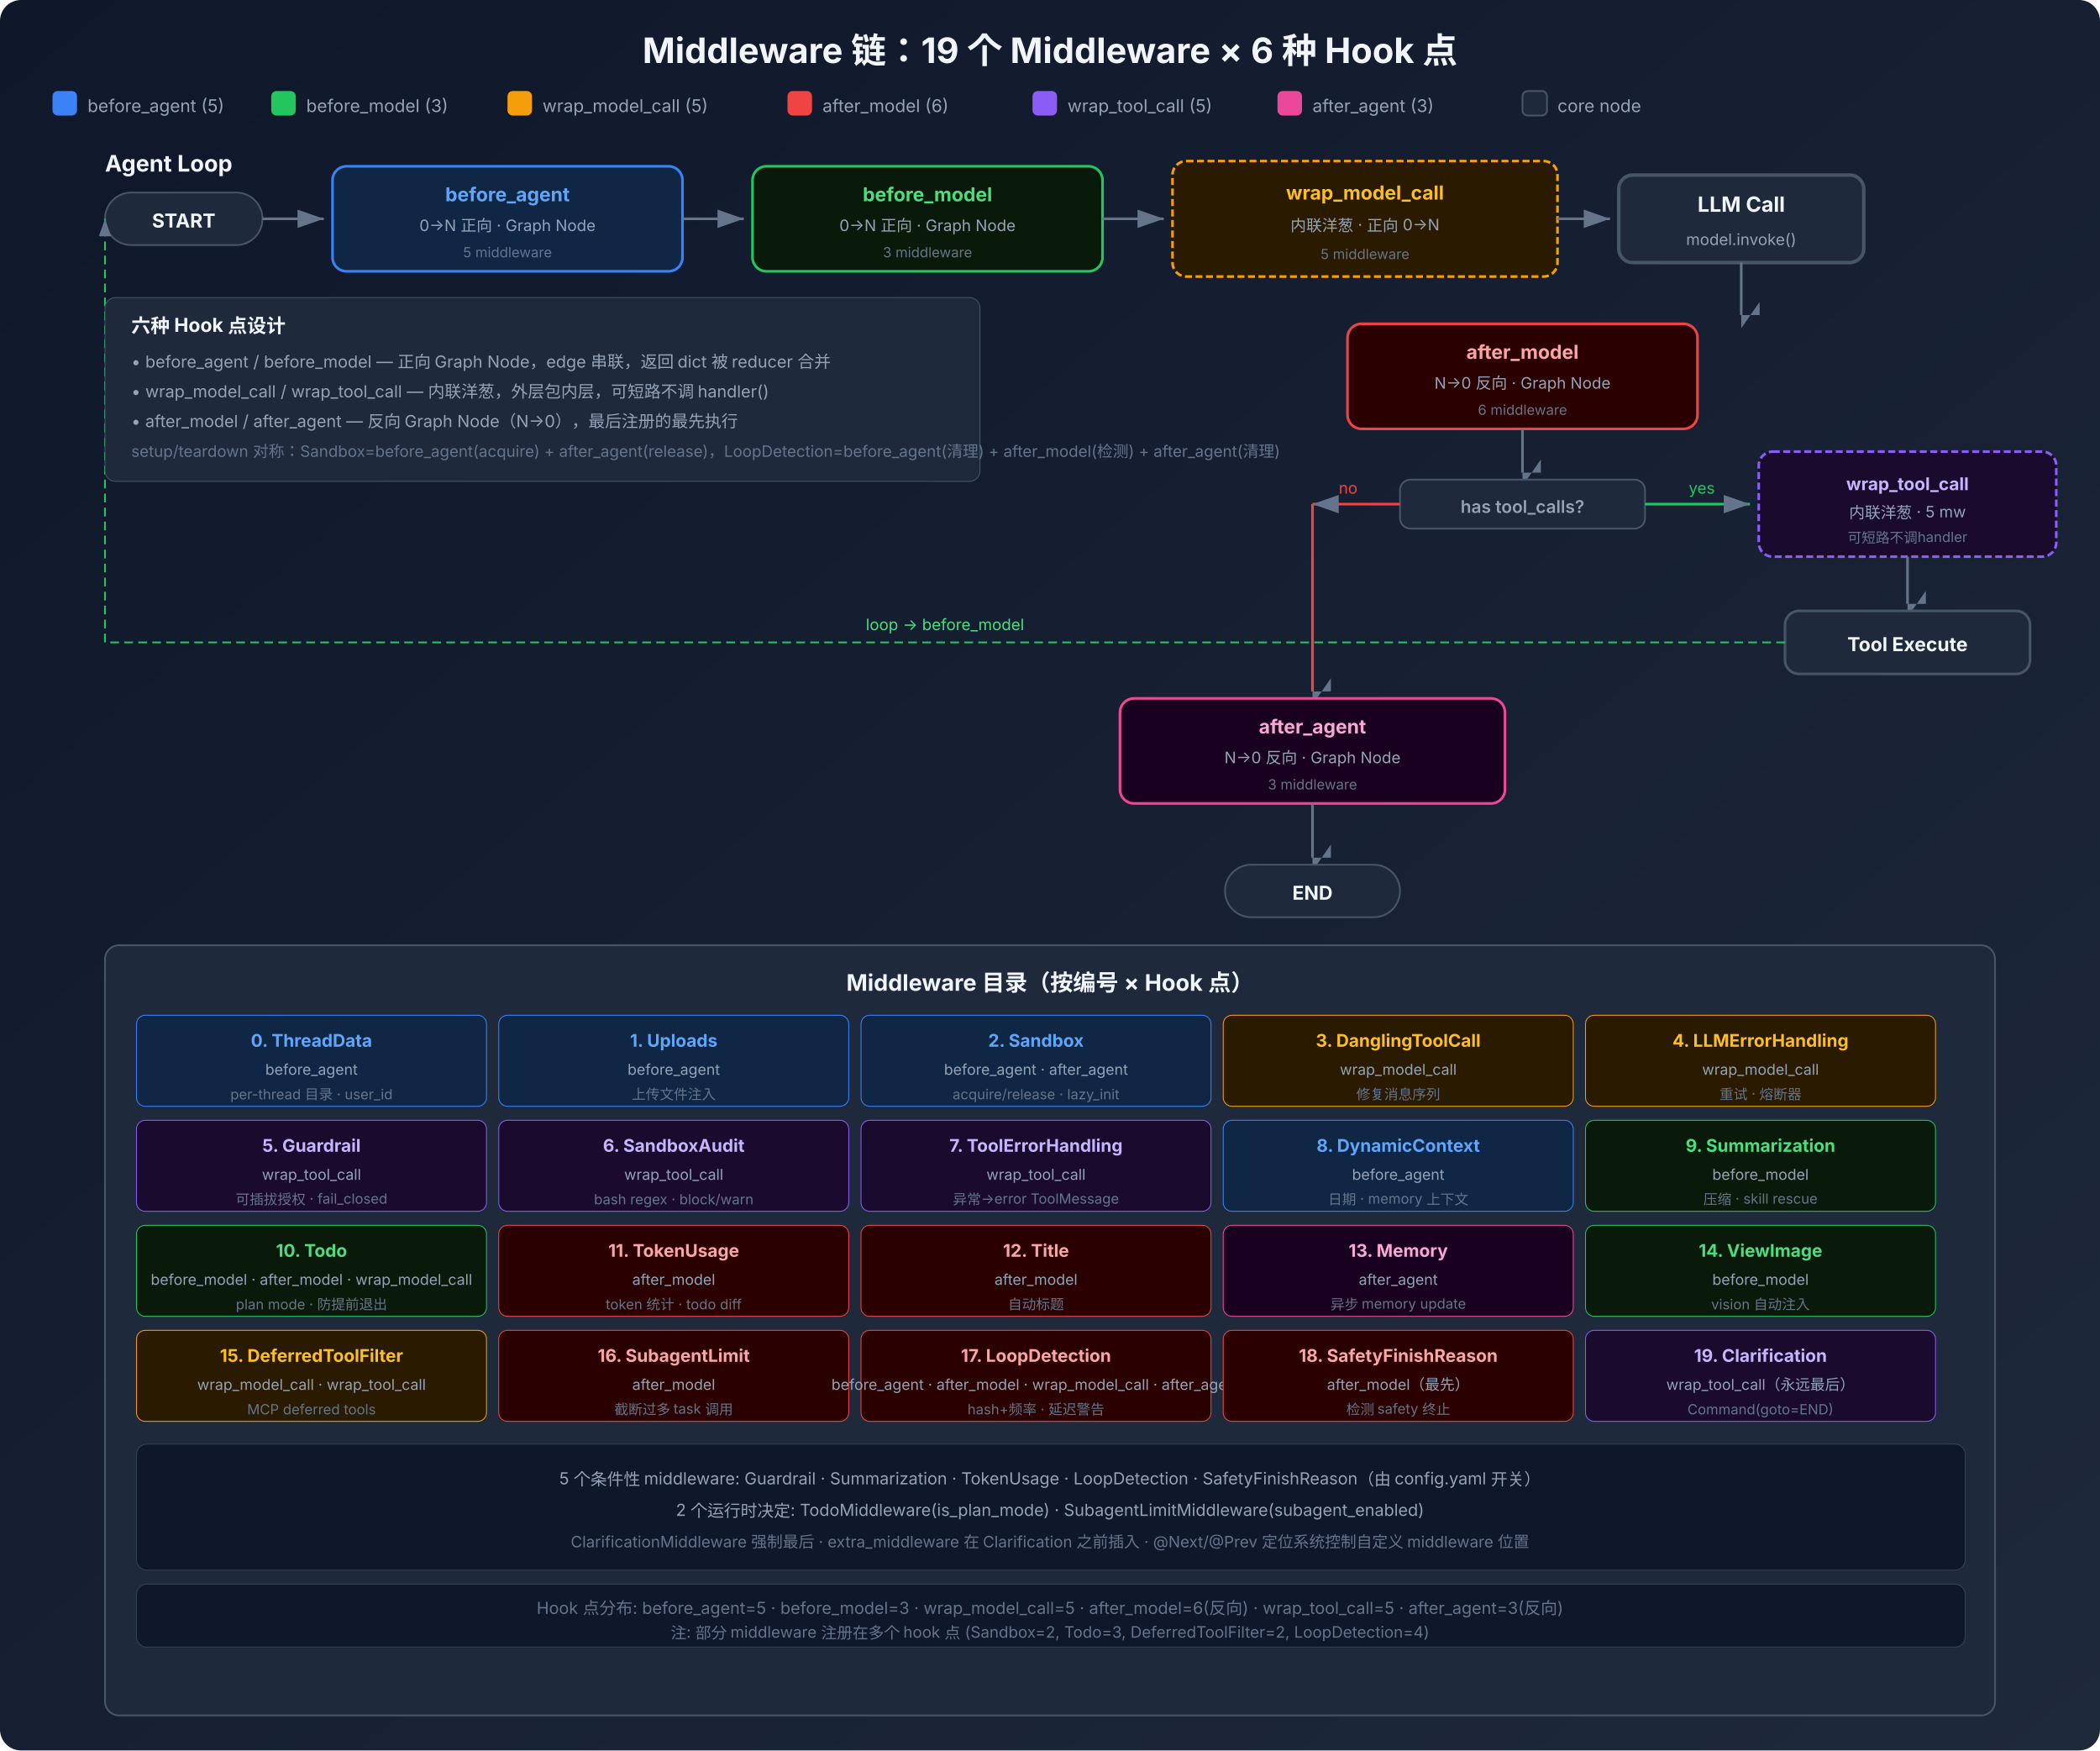
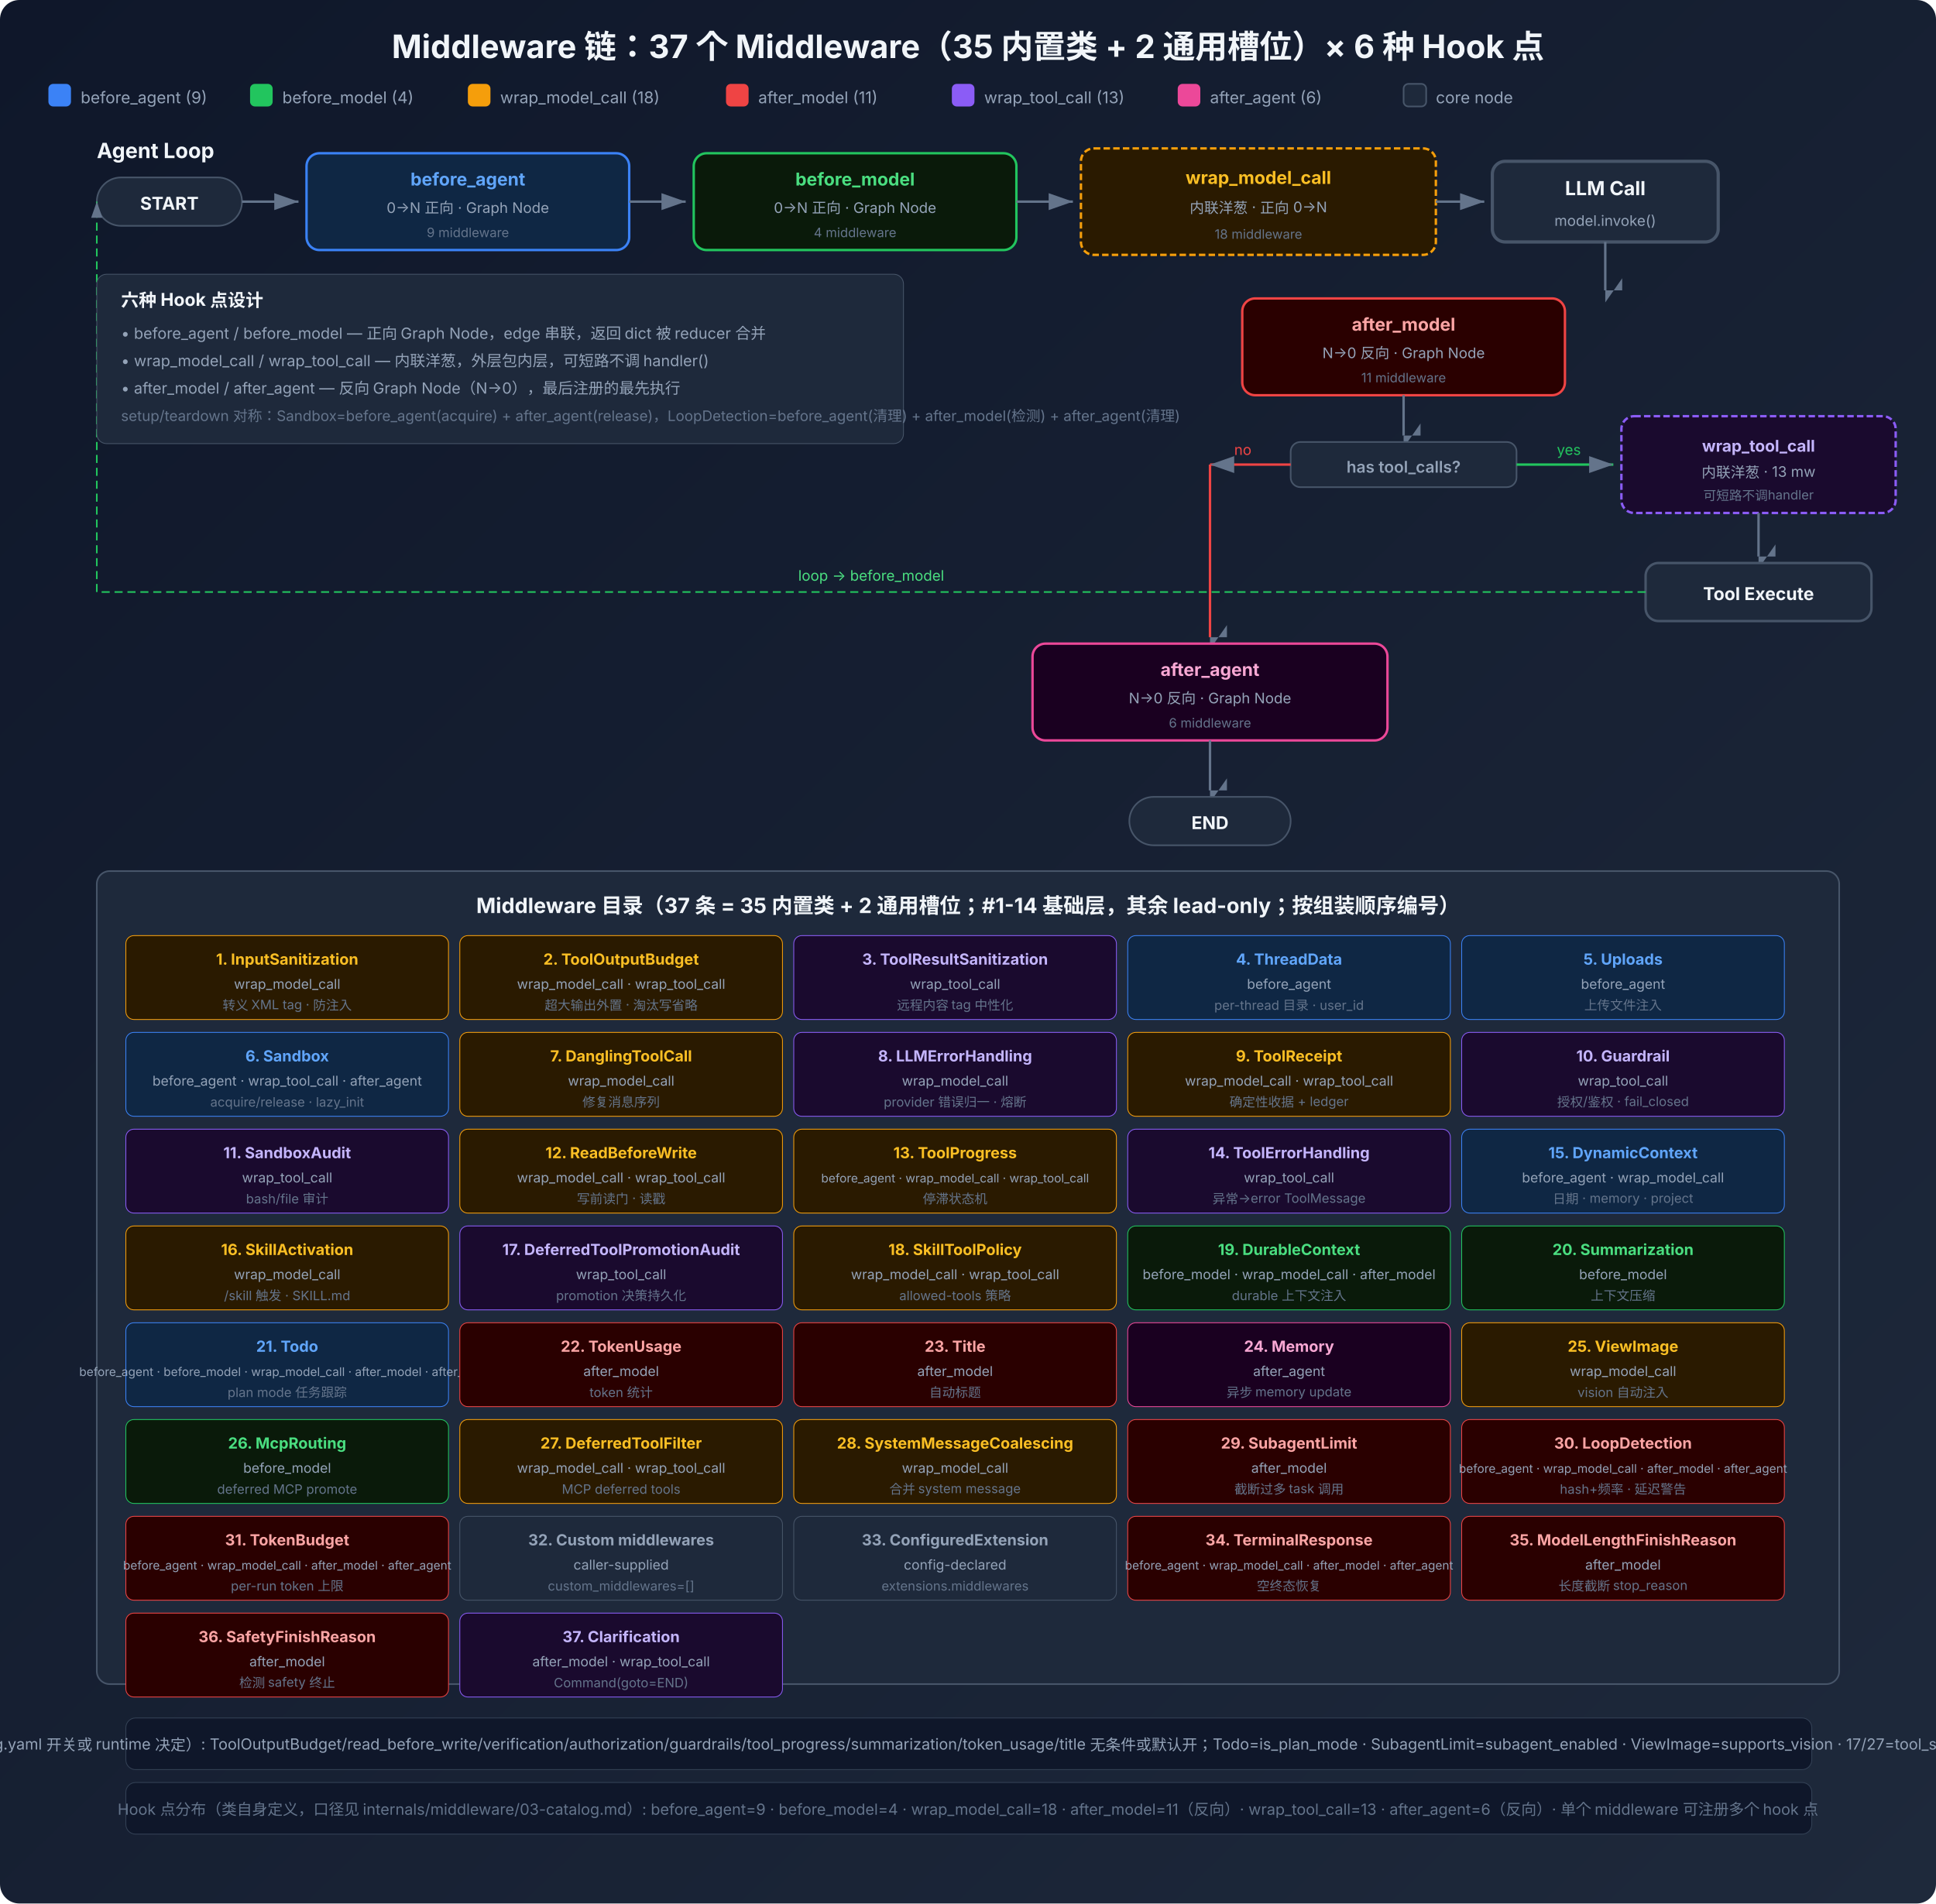
- <svg xmlns="http://www.w3.org/2000/svg" viewBox="0 0 1200 1000" font-family="system-ui, -apple-system, sans-serif">
+ <svg xmlns="http://www.w3.org/2000/svg" viewBox="0 0 1200 1180" font-family="system-ui, -apple-system, sans-serif">
  <defs>
    <marker id="arrowDown" markerWidth="10" markerHeight="7" refX="5" refY="7" orient="auto">
      <polygon points="0 0, 10 7, 5 7, 5 0" fill="#64748b" />
    </marker>
    <marker id="arrowRight" markerWidth="10" markerHeight="7" refX="10" refY="3.5" orient="auto">
      <polygon points="0 0, 10 3.5, 0 7" fill="#64748b" />
    </marker>
    <linearGradient id="bg" x1="0%" y1="0%" x2="100%" y2="100%">
      <stop offset="0%" style="stop-color:#0f172a" />
      <stop offset="100%" style="stop-color:#1e293b" />
    </linearGradient>
    <filter id="shadow">
      <feDropShadow dx="0" dy="2" stdDeviation="3" flood-opacity="0.3" />
    </filter>
  </defs>
-   <rect width="1200" height="1000" rx="12" fill="url(#bg)" />
-   <text x="600" y="36" text-anchor="middle" fill="#f1f5f9" font-size="20" font-weight="bold">Middleware 链：19 个 Middleware × 6 种 Hook 点</text>
+   <rect width="1200" height="1180" rx="12" fill="url(#bg)" />
+   <text x="600" y="36" text-anchor="middle" fill="#f1f5f9" font-size="20" font-weight="bold">Middleware 链：37 个 Middleware（35 内置类 + 2 通用槽位）× 6 种 Hook 点</text>
  <rect x="30" y="52" width="14" height="14" rx="3" fill="#3b82f6" />
-   <text x="50" y="64" fill="#94a3b8" font-size="10">before_agent (5)</text>
+   <text x="50" y="64" fill="#94a3b8" font-size="10">before_agent (9)</text>
  <rect x="155" y="52" width="14" height="14" rx="3" fill="#22c55e" />
-   <text x="175" y="64" fill="#94a3b8" font-size="10">before_model (3)</text>
+   <text x="175" y="64" fill="#94a3b8" font-size="10">before_model (4)</text>
  <rect x="290" y="52" width="14" height="14" rx="3" fill="#f59e0b" />
-   <text x="310" y="64" fill="#94a3b8" font-size="10">wrap_model_call (5)</text>
+   <text x="310" y="64" fill="#94a3b8" font-size="10">wrap_model_call (18)</text>
  <rect x="450" y="52" width="14" height="14" rx="3" fill="#ef4444" />
-   <text x="470" y="64" fill="#94a3b8" font-size="10">after_model (6)</text>
+   <text x="470" y="64" fill="#94a3b8" font-size="10">after_model (11)</text>
  <rect x="590" y="52" width="14" height="14" rx="3" fill="#8b5cf6" />
-   <text x="610" y="64" fill="#94a3b8" font-size="10">wrap_tool_call (5)</text>
+   <text x="610" y="64" fill="#94a3b8" font-size="10">wrap_tool_call (13)</text>
  <rect x="730" y="52" width="14" height="14" rx="3" fill="#ec4899" />
-   <text x="750" y="64" fill="#94a3b8" font-size="10">after_agent (3)</text>
+   <text x="750" y="64" fill="#94a3b8" font-size="10">after_agent (6)</text>
  <rect x="870" y="52" width="14" height="14" rx="3" fill="#1e293b" stroke="#475569" stroke-width="1" />
  <text x="890" y="64" fill="#94a3b8" font-size="10">core node</text>
  <text x="60" y="98" fill="#f1f5f9" font-size="13" font-weight="bold">Agent Loop</text>
  <rect x="60" y="110" width="90" height="30" rx="15" fill="#1e293b" stroke="#475569" stroke-width="1" />
  <text x="105" y="130" text-anchor="middle" fill="#f1f5f9" font-size="11" font-weight="bold">START</text>
  <line x1="150" y1="125" x2="185" y2="125" stroke="#64748b" stroke-width="1.5" marker-end="url(#arrowRight)" />
  <rect x="190" y="95" width="200" height="60" rx="8" fill="#0f2744" stroke="#3b82f6" stroke-width="1.5" />
  <text x="290" y="115" text-anchor="middle" fill="#60a5fa" font-size="11" font-weight="bold">before_agent</text>
  <text x="290" y="132" text-anchor="middle" fill="#94a3b8" font-size="9">0→N 正向 · Graph Node</text>
-   <text x="290" y="147" text-anchor="middle" fill="#64748b" font-size="8">5 middleware</text>
+   <text x="290" y="147" text-anchor="middle" fill="#64748b" font-size="8">9 middleware</text>
  <line x1="390" y1="125" x2="425" y2="125" stroke="#64748b" stroke-width="1.5" marker-end="url(#arrowRight)" />
  <rect x="430" y="95" width="200" height="60" rx="8" fill="#0a1a0a" stroke="#22c55e" stroke-width="1.5" />
  <text x="530" y="115" text-anchor="middle" fill="#4ade80" font-size="11" font-weight="bold">before_model</text>
  <text x="530" y="132" text-anchor="middle" fill="#94a3b8" font-size="9">0→N 正向 · Graph Node</text>
-   <text x="530" y="147" text-anchor="middle" fill="#64748b" font-size="8">3 middleware</text>
+   <text x="530" y="147" text-anchor="middle" fill="#64748b" font-size="8">4 middleware</text>
  <line x1="630" y1="125" x2="665" y2="125" stroke="#64748b" stroke-width="1.5" marker-end="url(#arrowRight)" />
  <rect x="670" y="92" width="220" height="66" rx="8" fill="#2a1a00" stroke="#f59e0b" stroke-width="1.5" stroke-dasharray="4,2" />
  <text x="780" y="114" text-anchor="middle" fill="#fbbf24" font-size="11" font-weight="bold">wrap_model_call</text>
  <text x="780" y="132" text-anchor="middle" fill="#94a3b8" font-size="9">内联洋葱 · 正向 0→N</text>
-   <text x="780" y="148" text-anchor="middle" fill="#64748b" font-size="8">5 middleware</text>
+   <text x="780" y="148" text-anchor="middle" fill="#64748b" font-size="8">18 middleware</text>
  <line x1="890" y1="125" x2="920" y2="125" stroke="#64748b" stroke-width="1.5" marker-end="url(#arrowRight)" />
  <rect x="925" y="100" width="140" height="50" rx="8" fill="#1e293b" stroke="#475569" stroke-width="2" />
  <text x="995" y="121" text-anchor="middle" fill="#f1f5f9" font-size="12" font-weight="bold">LLM Call</text>
  <text x="995" y="140" text-anchor="middle" fill="#94a3b8" font-size="9">model.invoke()</text>
  <line x1="995" y1="150" x2="995" y2="180" stroke="#64748b" stroke-width="1.5" marker-end="url(#arrowDown)" />
  <rect x="770" y="185" width="200" height="60" rx="8" fill="#2a0000" stroke="#ef4444" stroke-width="1.5" />
  <text x="870" y="205" text-anchor="middle" fill="#fca5a5" font-size="11" font-weight="bold">after_model</text>
  <text x="870" y="222" text-anchor="middle" fill="#94a3b8" font-size="9">N→0 反向 · Graph Node</text>
-   <text x="870" y="237" text-anchor="middle" fill="#64748b" font-size="8">6 middleware</text>
+   <text x="870" y="237" text-anchor="middle" fill="#64748b" font-size="8">11 middleware</text>
  <line x1="870" y1="245" x2="870" y2="270" stroke="#64748b" stroke-width="1.5" marker-end="url(#arrowDown)" />
  <rect x="800" y="274" width="140" height="28" rx="6" fill="#1e293b" stroke="#475569" stroke-width="1" />
  <text x="870" y="293" text-anchor="middle" fill="#94a3b8" font-size="10" font-weight="600">has tool_calls?</text>
  <line x1="940" y1="288" x2="1000" y2="288" stroke="#22c55e" stroke-width="1.5" marker-end="url(#arrowRight)" />
  <text x="965" y="282" fill="#22c55e" font-size="9">yes</text>
  <rect x="1005" y="258" width="170" height="60" rx="8" fill="#1a0a2e" stroke="#8b5cf6" stroke-width="1.5" stroke-dasharray="4,2" />
  <text x="1090" y="280" text-anchor="middle" fill="#c4b5fd" font-size="10" font-weight="bold">wrap_tool_call</text>
-   <text x="1090" y="296" text-anchor="middle" fill="#94a3b8" font-size="9">内联洋葱 · 5 mw</text>
+   <text x="1090" y="296" text-anchor="middle" fill="#94a3b8" font-size="9">内联洋葱 · 13 mw</text>
  <text x="1090" y="310" text-anchor="middle" fill="#64748b" font-size="8">可短路不调handler</text>
  <line x1="1090" y1="318" x2="1090" y2="345" stroke="#64748b" stroke-width="1.5" marker-end="url(#arrowDown)" />
  <rect x="1020" y="349" width="140" height="36" rx="8" fill="#1e293b" stroke="#475569" stroke-width="1.5" />
  <text x="1090" y="372" text-anchor="middle" fill="#f1f5f9" font-size="11" font-weight="bold">Tool Execute</text>
  <line x1="1020" y1="367" x2="60" y2="367" stroke="#22c55e" stroke-width="1" stroke-dasharray="5,3" />
  <line x1="60" y1="367" x2="60" y2="125" stroke="#22c55e" stroke-width="1" stroke-dasharray="5,3" marker-end="url(#arrowRight)" />
  <text x="540" y="360" text-anchor="middle" fill="#4ade80" font-size="9">loop → before_model</text>
  <line x1="800" y1="288" x2="750" y2="288" stroke="#ef4444" stroke-width="1.5" marker-end="url(#arrowRight)" />
  <text x="765" y="282" fill="#ef4444" font-size="9">no</text>
  <line x1="750" y1="288" x2="750" y2="395" stroke="#ef4444" stroke-width="1.5" marker-end="url(#arrowDown)" />
  <rect x="640" y="399" width="220" height="60" rx="8" fill="#1a0020" stroke="#ec4899" stroke-width="1.5" />
  <text x="750" y="419" text-anchor="middle" fill="#f9a8d4" font-size="11" font-weight="bold">after_agent</text>
  <text x="750" y="436" text-anchor="middle" fill="#94a3b8" font-size="9">N→0 反向 · Graph Node</text>
-   <text x="750" y="451" text-anchor="middle" fill="#64748b" font-size="8">3 middleware</text>
+   <text x="750" y="451" text-anchor="middle" fill="#64748b" font-size="8">6 middleware</text>
  <line x1="750" y1="459" x2="750" y2="490" stroke="#64748b" stroke-width="1.5" marker-end="url(#arrowDown)" />
  <rect x="700" y="494" width="100" height="30" rx="15" fill="#1e293b" stroke="#475569" stroke-width="1" />
  <text x="750" y="514" text-anchor="middle" fill="#f1f5f9" font-size="11" font-weight="bold">END</text>
  <rect x="60" y="170" width="500" height="105" rx="6" fill="#1e293b" stroke="#475569" stroke-width="0.5" />
  <text x="75" y="190" fill="#f1f5f9" font-size="11" font-weight="bold">六种 Hook 点设计</text>
  <text x="75" y="210" fill="#94a3b8" font-size="9.5">• before_agent / before_model — 正向 Graph Node，edge 串联，返回 dict 被 reducer 合并</text>
  <text x="75" y="227" fill="#94a3b8" font-size="9.5">• wrap_model_call / wrap_tool_call — 内联洋葱，外层包内层，可短路不调 handler()</text>
  <text x="75" y="244" fill="#94a3b8" font-size="9.5">• after_model / after_agent — 反向 Graph Node（N→0），最后注册的最先执行</text>
  <text x="75" y="261" fill="#64748b" font-size="9">setup/teardown 对称：Sandbox=before_agent(acquire) + after_agent(release)，LoopDetection=before_agent(清理) + after_model(检测) + after_agent(清理)</text>
-   <rect x="60" y="540" width="1080" height="440" rx="8" fill="#1e293b" stroke="#475569" stroke-width="1" />
-   <text x="600" y="566" text-anchor="middle" fill="#f1f5f9" font-size="13" font-weight="bold">Middleware 目录（按编号 × Hook 点）</text>
-   <rect x="78" y="580" width="200" height="52" rx="5" fill="#0f2744" stroke="#3b82f6" stroke-width="0.5" />
-   <text x="178" y="598" text-anchor="middle" fill="#60a5fa" font-size="10" font-weight="bold">0. ThreadData</text>
-   <text x="178" y="614" text-anchor="middle" fill="#94a3b8" font-size="8.5">before_agent</text>
-   <text x="178" y="628" text-anchor="middle" fill="#64748b" font-size="8">per-thread 目录 · user_id</text>
-   <rect x="285" y="580" width="200" height="52" rx="5" fill="#0f2744" stroke="#3b82f6" stroke-width="0.5" />
-   <text x="385" y="598" text-anchor="middle" fill="#60a5fa" font-size="10" font-weight="bold">1. Uploads</text>
-   <text x="385" y="614" text-anchor="middle" fill="#94a3b8" font-size="8.5">before_agent</text>
-   <text x="385" y="628" text-anchor="middle" fill="#64748b" font-size="8">上传文件注入</text>
-   <rect x="492" y="580" width="200" height="52" rx="5" fill="#0f2744" stroke="#3b82f6" stroke-width="0.5" />
-   <text x="592" y="598" text-anchor="middle" fill="#60a5fa" font-size="10" font-weight="bold">2. Sandbox</text>
-   <text x="592" y="614" text-anchor="middle" fill="#94a3b8" font-size="8.5">before_agent · after_agent</text>
-   <text x="592" y="628" text-anchor="middle" fill="#64748b" font-size="8">acquire/release · lazy_init</text>
-   <rect x="699" y="580" width="200" height="52" rx="5" fill="#2a1a00" stroke="#f59e0b" stroke-width="0.5" />
-   <text x="799" y="598" text-anchor="middle" fill="#fbbf24" font-size="10" font-weight="bold">3. DanglingToolCall</text>
-   <text x="799" y="614" text-anchor="middle" fill="#94a3b8" font-size="8.5">wrap_model_call</text>
-   <text x="799" y="628" text-anchor="middle" fill="#64748b" font-size="8">修复消息序列</text>
-   <rect x="906" y="580" width="200" height="52" rx="5" fill="#2a1a00" stroke="#f59e0b" stroke-width="0.5" />
-   <text x="1006" y="598" text-anchor="middle" fill="#fbbf24" font-size="10" font-weight="bold">4. LLMErrorHandling</text>
-   <text x="1006" y="614" text-anchor="middle" fill="#94a3b8" font-size="8.5">wrap_model_call</text>
-   <text x="1006" y="628" text-anchor="middle" fill="#64748b" font-size="8">重试 · 熔断器</text>
-   <rect x="78" y="640" width="200" height="52" rx="5" fill="#1a0a2e" stroke="#8b5cf6" stroke-width="0.5" />
-   <text x="178" y="658" text-anchor="middle" fill="#c4b5fd" font-size="10" font-weight="bold">5. Guardrail</text>
-   <text x="178" y="674" text-anchor="middle" fill="#94a3b8" font-size="8.5">wrap_tool_call</text>
-   <text x="178" y="688" text-anchor="middle" fill="#64748b" font-size="8">可插拔授权 · fail_closed</text>
-   <rect x="285" y="640" width="200" height="52" rx="5" fill="#1a0a2e" stroke="#8b5cf6" stroke-width="0.5" />
-   <text x="385" y="658" text-anchor="middle" fill="#c4b5fd" font-size="10" font-weight="bold">6. SandboxAudit</text>
-   <text x="385" y="674" text-anchor="middle" fill="#94a3b8" font-size="8.5">wrap_tool_call</text>
-   <text x="385" y="688" text-anchor="middle" fill="#64748b" font-size="8">bash regex · block/warn</text>
+   <rect x="60" y="540" width="1080" height="504" rx="8" fill="#1e293b" stroke="#475569" stroke-width="1" />
+   <text x="600" y="566" text-anchor="middle" fill="#f1f5f9" font-size="13" font-weight="bold">Middleware 目录（37 条 = 35 内置类 + 2 通用槽位；#1-14 基础层，其余 lead-only；按组装顺序编号）</text>
+   <rect x="78" y="580" width="200" height="52" rx="5" fill="#2a1a00" stroke="#f59e0b" stroke-width="0.5" />
+   <text x="178" y="598" text-anchor="middle" fill="#fbbf24" font-size="9.5" font-weight="bold">1. InputSanitization</text>
+   <text x="178" y="613" text-anchor="middle" fill="#94a3b8" font-size="8.4">wrap_model_call</text>
+   <text x="178" y="626" text-anchor="middle" fill="#64748b" font-size="8">转义 XML tag · 防注入</text>
+   <rect x="285" y="580" width="200" height="52" rx="5" fill="#2a1a00" stroke="#f59e0b" stroke-width="0.5" />
+   <text x="385" y="598" text-anchor="middle" fill="#fbbf24" font-size="9.5" font-weight="bold">2. ToolOutputBudget</text>
+   <text x="385" y="613" text-anchor="middle" fill="#94a3b8" font-size="8.4">wrap_model_call · wrap_tool_call</text>
+   <text x="385" y="626" text-anchor="middle" fill="#64748b" font-size="8">超大输出外置 · 淘汰写省略</text>
+   <rect x="492" y="580" width="200" height="52" rx="5" fill="#1a0a2e" stroke="#8b5cf6" stroke-width="0.5" />
+   <text x="592" y="598" text-anchor="middle" fill="#c4b5fd" font-size="9.5" font-weight="bold">3. ToolResultSanitization</text>
+   <text x="592" y="613" text-anchor="middle" fill="#94a3b8" font-size="8.4">wrap_tool_call</text>
+   <text x="592" y="626" text-anchor="middle" fill="#64748b" font-size="8">远程内容 tag 中性化</text>
+   <rect x="699" y="580" width="200" height="52" rx="5" fill="#0f2744" stroke="#3b82f6" stroke-width="0.5" />
+   <text x="799" y="598" text-anchor="middle" fill="#60a5fa" font-size="9.5" font-weight="bold">4. ThreadData</text>
+   <text x="799" y="613" text-anchor="middle" fill="#94a3b8" font-size="8.4">before_agent</text>
+   <text x="799" y="626" text-anchor="middle" fill="#64748b" font-size="8">per-thread 目录 · user_id</text>
+   <rect x="906" y="580" width="200" height="52" rx="5" fill="#0f2744" stroke="#3b82f6" stroke-width="0.5" />
+   <text x="1006" y="598" text-anchor="middle" fill="#60a5fa" font-size="9.5" font-weight="bold">5. Uploads</text>
+   <text x="1006" y="613" text-anchor="middle" fill="#94a3b8" font-size="8.4">before_agent</text>
+   <text x="1006" y="626" text-anchor="middle" fill="#64748b" font-size="8">上传文件注入</text>
+   <rect x="78" y="640" width="200" height="52" rx="5" fill="#0f2744" stroke="#3b82f6" stroke-width="0.5" />
+   <text x="178" y="658" text-anchor="middle" fill="#60a5fa" font-size="9.5" font-weight="bold">6. Sandbox</text>
+   <text x="178" y="673" text-anchor="middle" fill="#94a3b8" font-size="8.4">before_agent · wrap_tool_call · after_agent</text>
+   <text x="178" y="686" text-anchor="middle" fill="#64748b" font-size="8">acquire/release · lazy_init</text>
+   <rect x="285" y="640" width="200" height="52" rx="5" fill="#2a1a00" stroke="#f59e0b" stroke-width="0.5" />
+   <text x="385" y="658" text-anchor="middle" fill="#fbbf24" font-size="9.5" font-weight="bold">7. DanglingToolCall</text>
+   <text x="385" y="673" text-anchor="middle" fill="#94a3b8" font-size="8.4">wrap_model_call</text>
+   <text x="385" y="686" text-anchor="middle" fill="#64748b" font-size="8">修复消息序列</text>
  <rect x="492" y="640" width="200" height="52" rx="5" fill="#1a0a2e" stroke="#8b5cf6" stroke-width="0.5" />
-   <text x="592" y="658" text-anchor="middle" fill="#c4b5fd" font-size="10" font-weight="bold">7. ToolErrorHandling</text>
-   <text x="592" y="674" text-anchor="middle" fill="#94a3b8" font-size="8.5">wrap_tool_call</text>
-   <text x="592" y="688" text-anchor="middle" fill="#64748b" font-size="8">异常→error ToolMessage</text>
-   <rect x="699" y="640" width="200" height="52" rx="5" fill="#0f2744" stroke="#3b82f6" stroke-width="0.5" />
-   <text x="799" y="658" text-anchor="middle" fill="#60a5fa" font-size="10" font-weight="bold">8. DynamicContext</text>
-   <text x="799" y="674" text-anchor="middle" fill="#94a3b8" font-size="8.5">before_agent</text>
-   <text x="799" y="688" text-anchor="middle" fill="#64748b" font-size="8">日期 · memory 上下文</text>
-   <rect x="906" y="640" width="200" height="52" rx="5" fill="#0a1a0a" stroke="#22c55e" stroke-width="0.5" />
-   <text x="1006" y="658" text-anchor="middle" fill="#4ade80" font-size="10" font-weight="bold">9. Summarization</text>
-   <text x="1006" y="674" text-anchor="middle" fill="#94a3b8" font-size="8.5">before_model</text>
-   <text x="1006" y="688" text-anchor="middle" fill="#64748b" font-size="8">压缩 · skill rescue</text>
-   <rect x="78" y="700" width="200" height="52" rx="5" fill="#0a1a0a" stroke="#22c55e" stroke-width="0.5" />
-   <text x="178" y="718" text-anchor="middle" fill="#4ade80" font-size="10" font-weight="bold">10. Todo</text>
-   <text x="178" y="734" text-anchor="middle" fill="#94a3b8" font-size="8.5">before_model · after_model · wrap_model_call</text>
-   <text x="178" y="748" text-anchor="middle" fill="#64748b" font-size="8">plan mode · 防提前退出</text>
-   <rect x="285" y="700" width="200" height="52" rx="5" fill="#2a0000" stroke="#ef4444" stroke-width="0.5" />
-   <text x="385" y="718" text-anchor="middle" fill="#fca5a5" font-size="10" font-weight="bold">11. TokenUsage</text>
-   <text x="385" y="734" text-anchor="middle" fill="#94a3b8" font-size="8.5">after_model</text>
-   <text x="385" y="748" text-anchor="middle" fill="#64748b" font-size="8">token 统计 · todo diff</text>
-   <rect x="492" y="700" width="200" height="52" rx="5" fill="#2a0000" stroke="#ef4444" stroke-width="0.5" />
-   <text x="592" y="718" text-anchor="middle" fill="#fca5a5" font-size="10" font-weight="bold">12. Title</text>
-   <text x="592" y="734" text-anchor="middle" fill="#94a3b8" font-size="8.5">after_model</text>
-   <text x="592" y="748" text-anchor="middle" fill="#64748b" font-size="8">自动标题</text>
-   <rect x="699" y="700" width="200" height="52" rx="5" fill="#1a0020" stroke="#ec4899" stroke-width="0.5" />
-   <text x="799" y="718" text-anchor="middle" fill="#f9a8d4" font-size="10" font-weight="bold">13. Memory</text>
-   <text x="799" y="734" text-anchor="middle" fill="#94a3b8" font-size="8.5">after_agent</text>
-   <text x="799" y="748" text-anchor="middle" fill="#64748b" font-size="8">异步 memory update</text>
-   <rect x="906" y="700" width="200" height="52" rx="5" fill="#0a1a0a" stroke="#22c55e" stroke-width="0.5" />
-   <text x="1006" y="718" text-anchor="middle" fill="#4ade80" font-size="10" font-weight="bold">14. ViewImage</text>
-   <text x="1006" y="734" text-anchor="middle" fill="#94a3b8" font-size="8.5">before_model</text>
-   <text x="1006" y="748" text-anchor="middle" fill="#64748b" font-size="8">vision 自动注入</text>
+   <text x="592" y="658" text-anchor="middle" fill="#c4b5fd" font-size="9.5" font-weight="bold">8. LLMErrorHandling</text>
+   <text x="592" y="673" text-anchor="middle" fill="#94a3b8" font-size="8.4">wrap_model_call</text>
+   <text x="592" y="686" text-anchor="middle" fill="#64748b" font-size="8">provider 错误归一 · 熔断</text>
+   <rect x="699" y="640" width="200" height="52" rx="5" fill="#2a1a00" stroke="#f59e0b" stroke-width="0.5" />
+   <text x="799" y="658" text-anchor="middle" fill="#fbbf24" font-size="9.5" font-weight="bold">9. ToolReceipt</text>
+   <text x="799" y="673" text-anchor="middle" fill="#94a3b8" font-size="8.4">wrap_model_call · wrap_tool_call</text>
+   <text x="799" y="686" text-anchor="middle" fill="#64748b" font-size="8">确定性收据 + ledger</text>
+   <rect x="906" y="640" width="200" height="52" rx="5" fill="#1a0a2e" stroke="#8b5cf6" stroke-width="0.5" />
+   <text x="1006" y="658" text-anchor="middle" fill="#c4b5fd" font-size="9.5" font-weight="bold">10. Guardrail</text>
+   <text x="1006" y="673" text-anchor="middle" fill="#94a3b8" font-size="8.4">wrap_tool_call</text>
+   <text x="1006" y="686" text-anchor="middle" fill="#64748b" font-size="8">授权/鉴权 · fail_closed</text>
+   <rect x="78" y="700" width="200" height="52" rx="5" fill="#1a0a2e" stroke="#8b5cf6" stroke-width="0.5" />
+   <text x="178" y="718" text-anchor="middle" fill="#c4b5fd" font-size="9.5" font-weight="bold">11. SandboxAudit</text>
+   <text x="178" y="733" text-anchor="middle" fill="#94a3b8" font-size="8.4">wrap_tool_call</text>
+   <text x="178" y="746" text-anchor="middle" fill="#64748b" font-size="8">bash/file 审计</text>
+   <rect x="285" y="700" width="200" height="52" rx="5" fill="#2a1a00" stroke="#f59e0b" stroke-width="0.5" />
+   <text x="385" y="718" text-anchor="middle" fill="#fbbf24" font-size="9.5" font-weight="bold">12. ReadBeforeWrite</text>
+   <text x="385" y="733" text-anchor="middle" fill="#94a3b8" font-size="8.4">wrap_model_call · wrap_tool_call</text>
+   <text x="385" y="746" text-anchor="middle" fill="#64748b" font-size="8">写前读门 · 读戳</text>
+   <rect x="492" y="700" width="200" height="52" rx="5" fill="#2a1a00" stroke="#f59e0b" stroke-width="0.5" />
+   <text x="592" y="718" text-anchor="middle" fill="#fbbf24" font-size="9.5" font-weight="bold">13. ToolProgress</text>
+   <text x="592" y="733" text-anchor="middle" fill="#94a3b8" font-size="7.4">before_agent · wrap_model_call · wrap_tool_call</text>
+   <text x="592" y="746" text-anchor="middle" fill="#64748b" font-size="8">停滞状态机</text>
+   <rect x="699" y="700" width="200" height="52" rx="5" fill="#1a0a2e" stroke="#8b5cf6" stroke-width="0.5" />
+   <text x="799" y="718" text-anchor="middle" fill="#c4b5fd" font-size="9.5" font-weight="bold">14. ToolErrorHandling</text>
+   <text x="799" y="733" text-anchor="middle" fill="#94a3b8" font-size="8.4">wrap_tool_call</text>
+   <text x="799" y="746" text-anchor="middle" fill="#64748b" font-size="8">异常→error ToolMessage</text>
+   <rect x="906" y="700" width="200" height="52" rx="5" fill="#0f2744" stroke="#3b82f6" stroke-width="0.5" />
+   <text x="1006" y="718" text-anchor="middle" fill="#60a5fa" font-size="9.5" font-weight="bold">15. DynamicContext</text>
+   <text x="1006" y="733" text-anchor="middle" fill="#94a3b8" font-size="8.4">before_agent · wrap_model_call</text>
+   <text x="1006" y="746" text-anchor="middle" fill="#64748b" font-size="8">日期 · memory · project</text>
  <rect x="78" y="760" width="200" height="52" rx="5" fill="#2a1a00" stroke="#f59e0b" stroke-width="0.5" />
-   <text x="178" y="778" text-anchor="middle" fill="#fbbf24" font-size="10" font-weight="bold">15. DeferredToolFilter</text>
-   <text x="178" y="794" text-anchor="middle" fill="#94a3b8" font-size="8.5">wrap_model_call · wrap_tool_call</text>
-   <text x="178" y="808" text-anchor="middle" fill="#64748b" font-size="8">MCP deferred tools</text>
-   <rect x="285" y="760" width="200" height="52" rx="5" fill="#2a0000" stroke="#ef4444" stroke-width="0.5" />
-   <text x="385" y="778" text-anchor="middle" fill="#fca5a5" font-size="10" font-weight="bold">16. SubagentLimit</text>
-   <text x="385" y="794" text-anchor="middle" fill="#94a3b8" font-size="8.5">after_model</text>
-   <text x="385" y="808" text-anchor="middle" fill="#64748b" font-size="8">截断过多 task 调用</text>
-   <rect x="492" y="760" width="200" height="52" rx="5" fill="#2a0000" stroke="#ef4444" stroke-width="0.5" />
-   <text x="592" y="778" text-anchor="middle" fill="#fca5a5" font-size="10" font-weight="bold">17. LoopDetection</text>
-   <text x="592" y="794" text-anchor="middle" fill="#94a3b8" font-size="8.5">before_agent · after_model · wrap_model_call · after_agent</text>
-   <text x="592" y="808" text-anchor="middle" fill="#64748b" font-size="8">hash+频率 · 延迟警告</text>
-   <rect x="699" y="760" width="200" height="52" rx="5" fill="#2a0000" stroke="#ef4444" stroke-width="0.5" />
-   <text x="799" y="778" text-anchor="middle" fill="#fca5a5" font-size="10" font-weight="bold">18. SafetyFinishReason</text>
-   <text x="799" y="794" text-anchor="middle" fill="#94a3b8" font-size="8.5">after_model（最先）</text>
-   <text x="799" y="808" text-anchor="middle" fill="#64748b" font-size="8">检测 safety 终止</text>
-   <rect x="906" y="760" width="200" height="52" rx="5" fill="#1a0a2e" stroke="#8b5cf6" stroke-width="0.5" />
-   <text x="1006" y="778" text-anchor="middle" fill="#c4b5fd" font-size="10" font-weight="bold">19. Clarification</text>
-   <text x="1006" y="794" text-anchor="middle" fill="#94a3b8" font-size="8.5">wrap_tool_call（永远最后）</text>
-   <text x="1006" y="808" text-anchor="middle" fill="#64748b" font-size="8">Command(goto=END)</text>
-   <rect x="78" y="825" width="1045" height="72" rx="6" fill="#0f172a" stroke="#334155" stroke-width="0.5" />
-   <text x="600" y="848" text-anchor="middle" fill="#94a3b8" font-size="9.5">5 个条件性 middleware: Guardrail · Summarization · TokenUsage · LoopDetection · SafetyFinishReason（由 config.yaml 开关）</text>
-   <text x="600" y="866" text-anchor="middle" fill="#94a3b8" font-size="9.5">2 个运行时决定: TodoMiddleware(is_plan_mode) · SubagentLimitMiddleware(subagent_enabled)</text>
-   <text x="600" y="884" text-anchor="middle" fill="#64748b" font-size="9">ClarificationMiddleware 强制最后 · extra_middleware 在 Clarification 之前插入 · @Next/@Prev 定位系统控制自定义 middleware 位置</text>
-   <rect x="78" y="905" width="1045" height="36" rx="6" fill="#0f172a" stroke="#334155" stroke-width="0.5" />
-   <text x="600" y="922" text-anchor="middle" fill="#64748b" font-size="9.5">Hook 点分布: before_agent=5 · before_model=3 · wrap_model_call=5 · after_model=6(反向) · wrap_tool_call=5 · after_agent=3(反向)</text>
-   <text x="600" y="936" text-anchor="middle" fill="#64748b" font-size="9">注: 部分 middleware 注册在多个 hook 点 (Sandbox=2, Todo=3, DeferredToolFilter=2, LoopDetection=4)</text>
+   <text x="178" y="778" text-anchor="middle" fill="#fbbf24" font-size="9.5" font-weight="bold">16. SkillActivation</text>
+   <text x="178" y="793" text-anchor="middle" fill="#94a3b8" font-size="8.4">wrap_model_call</text>
+   <text x="178" y="806" text-anchor="middle" fill="#64748b" font-size="8">/skill 触发 · SKILL.md</text>
+   <rect x="285" y="760" width="200" height="52" rx="5" fill="#1a0a2e" stroke="#8b5cf6" stroke-width="0.5" />
+   <text x="385" y="778" text-anchor="middle" fill="#c4b5fd" font-size="9.5" font-weight="bold">17. DeferredToolPromotionAudit</text>
+   <text x="385" y="793" text-anchor="middle" fill="#94a3b8" font-size="8.4">wrap_tool_call</text>
+   <text x="385" y="806" text-anchor="middle" fill="#64748b" font-size="8">promotion 决策持久化</text>
+   <rect x="492" y="760" width="200" height="52" rx="5" fill="#2a1a00" stroke="#f59e0b" stroke-width="0.5" />
+   <text x="592" y="778" text-anchor="middle" fill="#fbbf24" font-size="9.5" font-weight="bold">18. SkillToolPolicy</text>
+   <text x="592" y="793" text-anchor="middle" fill="#94a3b8" font-size="8.4">wrap_model_call · wrap_tool_call</text>
+   <text x="592" y="806" text-anchor="middle" fill="#64748b" font-size="8">allowed-tools 策略</text>
+   <rect x="699" y="760" width="200" height="52" rx="5" fill="#0a1a0a" stroke="#22c55e" stroke-width="0.5" />
+   <text x="799" y="778" text-anchor="middle" fill="#4ade80" font-size="9.5" font-weight="bold">19. DurableContext</text>
+   <text x="799" y="793" text-anchor="middle" fill="#94a3b8" font-size="8.4">before_model · wrap_model_call · after_model</text>
+   <text x="799" y="806" text-anchor="middle" fill="#64748b" font-size="8">durable 上下文注入</text>
+   <rect x="906" y="760" width="200" height="52" rx="5" fill="#0a1a0a" stroke="#22c55e" stroke-width="0.5" />
+   <text x="1006" y="778" text-anchor="middle" fill="#4ade80" font-size="9.5" font-weight="bold">20. Summarization</text>
+   <text x="1006" y="793" text-anchor="middle" fill="#94a3b8" font-size="8.4">before_model</text>
+   <text x="1006" y="806" text-anchor="middle" fill="#64748b" font-size="8">上下文压缩</text>
+   <rect x="78" y="820" width="200" height="52" rx="5" fill="#0f2744" stroke="#3b82f6" stroke-width="0.5" />
+   <text x="178" y="838" text-anchor="middle" fill="#60a5fa" font-size="9.5" font-weight="bold">21. Todo</text>
+   <text x="178" y="853" text-anchor="middle" fill="#94a3b8" font-size="7.4">before_agent · before_model · wrap_model_call · after_model · after_agent</text>
+   <text x="178" y="866" text-anchor="middle" fill="#64748b" font-size="8">plan mode 任务跟踪</text>
+   <rect x="285" y="820" width="200" height="52" rx="5" fill="#2a0000" stroke="#ef4444" stroke-width="0.5" />
+   <text x="385" y="838" text-anchor="middle" fill="#fca5a5" font-size="9.5" font-weight="bold">22. TokenUsage</text>
+   <text x="385" y="853" text-anchor="middle" fill="#94a3b8" font-size="8.4">after_model</text>
+   <text x="385" y="866" text-anchor="middle" fill="#64748b" font-size="8">token 统计</text>
+   <rect x="492" y="820" width="200" height="52" rx="5" fill="#2a0000" stroke="#ef4444" stroke-width="0.5" />
+   <text x="592" y="838" text-anchor="middle" fill="#fca5a5" font-size="9.5" font-weight="bold">23. Title</text>
+   <text x="592" y="853" text-anchor="middle" fill="#94a3b8" font-size="8.4">after_model</text>
+   <text x="592" y="866" text-anchor="middle" fill="#64748b" font-size="8">自动标题</text>
+   <rect x="699" y="820" width="200" height="52" rx="5" fill="#1a0020" stroke="#ec4899" stroke-width="0.5" />
+   <text x="799" y="838" text-anchor="middle" fill="#f9a8d4" font-size="9.5" font-weight="bold">24. Memory</text>
+   <text x="799" y="853" text-anchor="middle" fill="#94a3b8" font-size="8.4">after_agent</text>
+   <text x="799" y="866" text-anchor="middle" fill="#64748b" font-size="8">异步 memory update</text>
+   <rect x="906" y="820" width="200" height="52" rx="5" fill="#2a1a00" stroke="#f59e0b" stroke-width="0.5" />
+   <text x="1006" y="838" text-anchor="middle" fill="#fbbf24" font-size="9.5" font-weight="bold">25. ViewImage</text>
+   <text x="1006" y="853" text-anchor="middle" fill="#94a3b8" font-size="8.4">wrap_model_call</text>
+   <text x="1006" y="866" text-anchor="middle" fill="#64748b" font-size="8">vision 自动注入</text>
+   <rect x="78" y="880" width="200" height="52" rx="5" fill="#0a1a0a" stroke="#22c55e" stroke-width="0.5" />
+   <text x="178" y="898" text-anchor="middle" fill="#4ade80" font-size="9.5" font-weight="bold">26. McpRouting</text>
+   <text x="178" y="913" text-anchor="middle" fill="#94a3b8" font-size="8.4">before_model</text>
+   <text x="178" y="926" text-anchor="middle" fill="#64748b" font-size="8">deferred MCP promote</text>
+   <rect x="285" y="880" width="200" height="52" rx="5" fill="#2a1a00" stroke="#f59e0b" stroke-width="0.5" />
+   <text x="385" y="898" text-anchor="middle" fill="#fbbf24" font-size="9.5" font-weight="bold">27. DeferredToolFilter</text>
+   <text x="385" y="913" text-anchor="middle" fill="#94a3b8" font-size="8.4">wrap_model_call · wrap_tool_call</text>
+   <text x="385" y="926" text-anchor="middle" fill="#64748b" font-size="8">MCP deferred tools</text>
+   <rect x="492" y="880" width="200" height="52" rx="5" fill="#2a1a00" stroke="#f59e0b" stroke-width="0.5" />
+   <text x="592" y="898" text-anchor="middle" fill="#fbbf24" font-size="9.5" font-weight="bold">28. SystemMessageCoalescing</text>
+   <text x="592" y="913" text-anchor="middle" fill="#94a3b8" font-size="8.4">wrap_model_call</text>
+   <text x="592" y="926" text-anchor="middle" fill="#64748b" font-size="8">合并 system message</text>
+   <rect x="699" y="880" width="200" height="52" rx="5" fill="#2a0000" stroke="#ef4444" stroke-width="0.5" />
+   <text x="799" y="898" text-anchor="middle" fill="#fca5a5" font-size="9.5" font-weight="bold">29. SubagentLimit</text>
+   <text x="799" y="913" text-anchor="middle" fill="#94a3b8" font-size="8.4">after_model</text>
+   <text x="799" y="926" text-anchor="middle" fill="#64748b" font-size="8">截断过多 task 调用</text>
+   <rect x="906" y="880" width="200" height="52" rx="5" fill="#2a0000" stroke="#ef4444" stroke-width="0.5" />
+   <text x="1006" y="898" text-anchor="middle" fill="#fca5a5" font-size="9.5" font-weight="bold">30. LoopDetection</text>
+   <text x="1006" y="913" text-anchor="middle" fill="#94a3b8" font-size="7.4">before_agent · wrap_model_call · after_model · after_agent</text>
+   <text x="1006" y="926" text-anchor="middle" fill="#64748b" font-size="8">hash+频率 · 延迟警告</text>
+   <rect x="78" y="940" width="200" height="52" rx="5" fill="#2a0000" stroke="#ef4444" stroke-width="0.5" />
+   <text x="178" y="958" text-anchor="middle" fill="#fca5a5" font-size="9.5" font-weight="bold">31. TokenBudget</text>
+   <text x="178" y="973" text-anchor="middle" fill="#94a3b8" font-size="7.4">before_agent · wrap_model_call · after_model · after_agent</text>
+   <text x="178" y="986" text-anchor="middle" fill="#64748b" font-size="8">per-run token 上限</text>
+   <rect x="285" y="940" width="200" height="52" rx="5" fill="#1e293b" stroke="#475569" stroke-width="0.5" />
+   <text x="385" y="958" text-anchor="middle" fill="#94a3b8" font-size="9.5" font-weight="bold">32. Custom middlewares</text>
+   <text x="385" y="973" text-anchor="middle" fill="#94a3b8" font-size="8.4">caller-supplied</text>
+   <text x="385" y="986" text-anchor="middle" fill="#64748b" font-size="8">custom_middlewares=[]</text>
+   <rect x="492" y="940" width="200" height="52" rx="5" fill="#1e293b" stroke="#475569" stroke-width="0.5" />
+   <text x="592" y="958" text-anchor="middle" fill="#94a3b8" font-size="9.5" font-weight="bold">33. ConfiguredExtension</text>
+   <text x="592" y="973" text-anchor="middle" fill="#94a3b8" font-size="8.4">config-declared</text>
+   <text x="592" y="986" text-anchor="middle" fill="#64748b" font-size="8">extensions.middlewares</text>
+   <rect x="699" y="940" width="200" height="52" rx="5" fill="#2a0000" stroke="#ef4444" stroke-width="0.5" />
+   <text x="799" y="958" text-anchor="middle" fill="#fca5a5" font-size="9.5" font-weight="bold">34. TerminalResponse</text>
+   <text x="799" y="973" text-anchor="middle" fill="#94a3b8" font-size="7.4">before_agent · wrap_model_call · after_model · after_agent</text>
+   <text x="799" y="986" text-anchor="middle" fill="#64748b" font-size="8">空终态恢复</text>
+   <rect x="906" y="940" width="200" height="52" rx="5" fill="#2a0000" stroke="#ef4444" stroke-width="0.5" />
+   <text x="1006" y="958" text-anchor="middle" fill="#fca5a5" font-size="9.5" font-weight="bold">35. ModelLengthFinishReason</text>
+   <text x="1006" y="973" text-anchor="middle" fill="#94a3b8" font-size="8.4">after_model</text>
+   <text x="1006" y="986" text-anchor="middle" fill="#64748b" font-size="8">长度截断 stop_reason</text>
+   <rect x="78" y="1000" width="200" height="52" rx="5" fill="#2a0000" stroke="#ef4444" stroke-width="0.5" />
+   <text x="178" y="1018" text-anchor="middle" fill="#fca5a5" font-size="9.5" font-weight="bold">36. SafetyFinishReason</text>
+   <text x="178" y="1033" text-anchor="middle" fill="#94a3b8" font-size="8.4">after_model</text>
+   <text x="178" y="1046" text-anchor="middle" fill="#64748b" font-size="8">检测 safety 终止</text>
+   <rect x="285" y="1000" width="200" height="52" rx="5" fill="#1a0a2e" stroke="#8b5cf6" stroke-width="0.5" />
+   <text x="385" y="1018" text-anchor="middle" fill="#c4b5fd" font-size="9.5" font-weight="bold">37. Clarification</text>
+   <text x="385" y="1033" text-anchor="middle" fill="#94a3b8" font-size="8.4">after_model · wrap_tool_call</text>
+   <text x="385" y="1046" text-anchor="middle" fill="#64748b" font-size="8">Command(goto=END)</text>
+   <rect x="78" y="1065" width="1045" height="32" rx="6" fill="#0f172a" stroke="#334155" stroke-width="0.5" />
+   <text x="600" y="1085" text-anchor="middle" fill="#94a3b8" font-size="9.5">条件性条目（由 config.yaml 开关或 runtime 决定）: ToolOutputBudget/read_before_write/verification/authorization/guardrails/tool_progress/summarization/token_usage/title 无条件或默认开；Todo=is_plan_mode · SubagentLimit=subagent_enabled · ViewImage=supports_vision · 17/27=tool_search deferred setup</text>
+   <rect x="78" y="1105" width="1045" height="32" rx="6" fill="#0f172a" stroke="#334155" stroke-width="0.5" />
+   <text x="600" y="1125" text-anchor="middle" fill="#64748b" font-size="9.5">Hook 点分布（类自身定义，口径见 internals/middleware/03-catalog.md）: before_agent=9 · before_model=4 · wrap_model_call=18 · after_model=11（反向）· wrap_tool_call=13 · after_agent=6（反向）· 单个 middleware 可注册多个 hook 点</text>
</svg>
